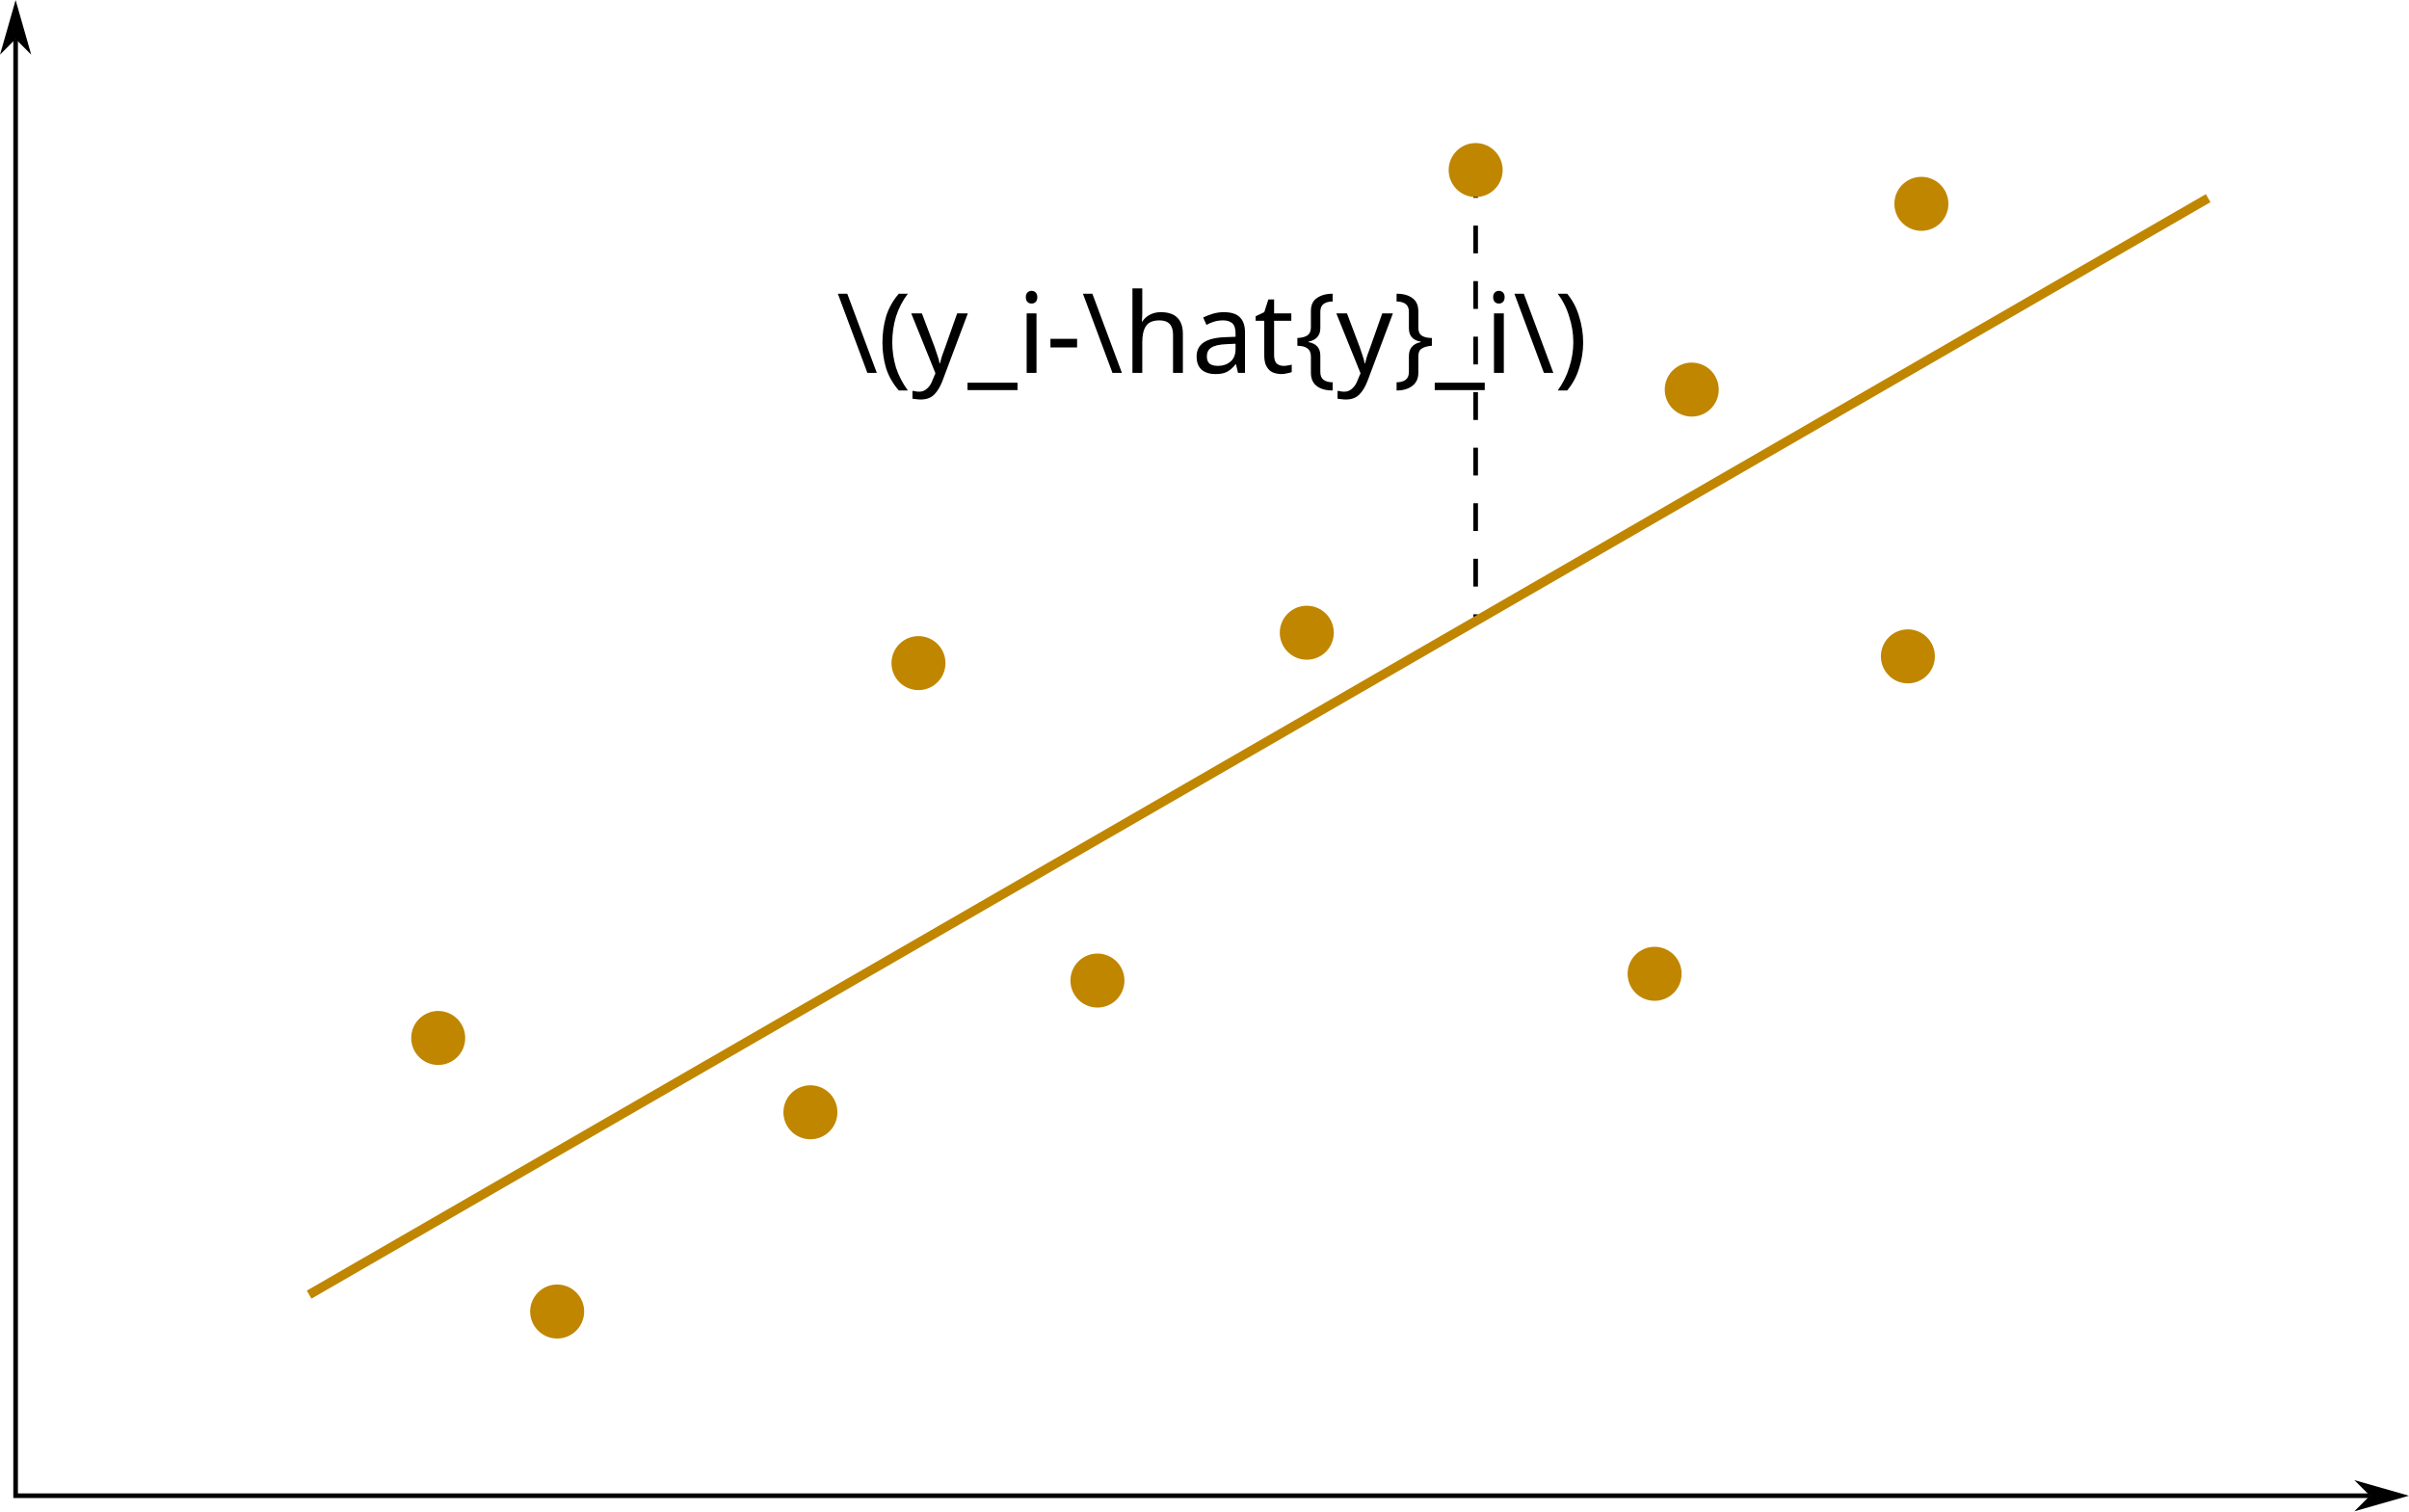
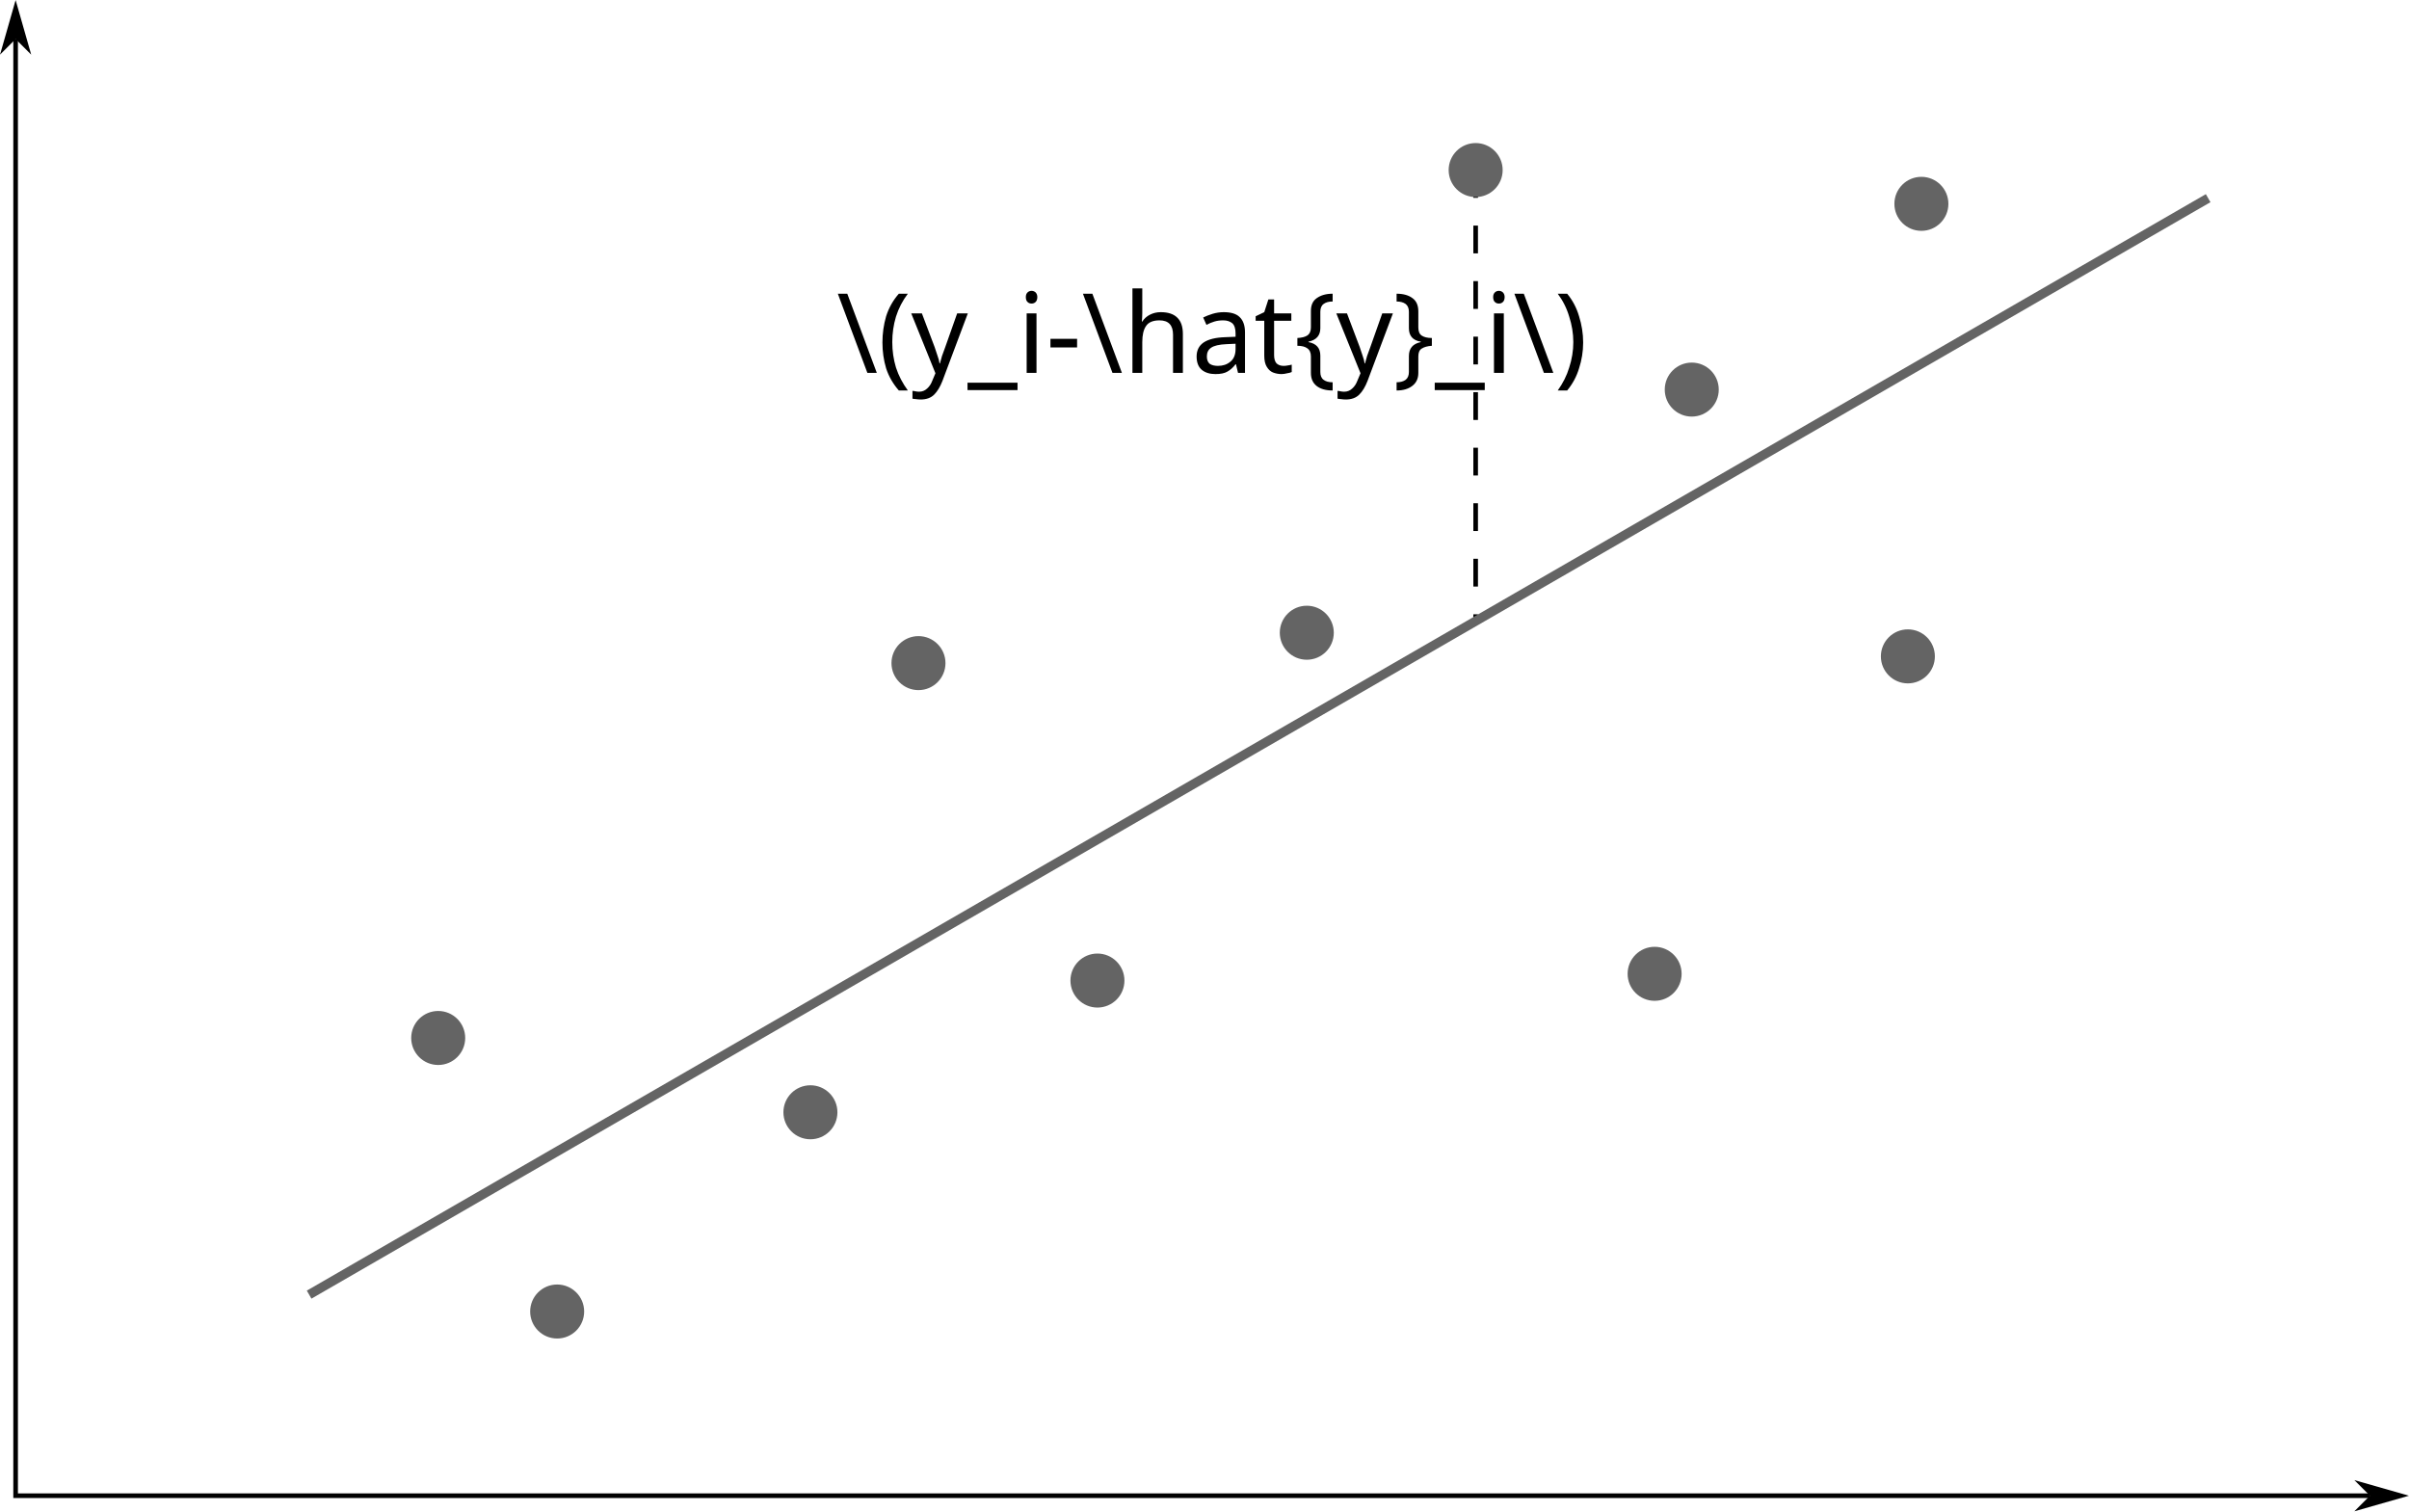
<svg xmlns="http://www.w3.org/2000/svg" xmlns:xlink="http://www.w3.org/1999/xlink" width="91.802mm" height="57.589mm" viewBox="0 0 91.802 57.589" version="1.1" id="svg5">
  <defs id="defs2">
    <marker style="overflow:visible" id="Arrow1L" refX="0" refY="0" orient="auto-start-reverse" markerWidth="12" markerHeight="6.75" viewBox="0 0 8.75 5" preserveAspectRatio="xMidYMid">
      <path style="fill:context-stroke;fill-rule:evenodd;stroke:none" d="M 0,0 5,-5 -12.5,0 5,5 Z" id="arrow1L" transform="scale(-0.5)" />
    </marker>
-     <color-profile name="Tela-embutida" xlink:href="../../../../.local/share/icc/edid-160067e8f544956d1cb3d616a4927506.icc" id="color-profile326" />
+     <color-profile name="Tela-embutida" xlink:href="../../../../.local/share/icc/edid-160067e8f544956d1cb3d616a4927506.icc" id="color-profile1352" />
  </defs>
  <g id="layer1" transform="translate(-59.09883,-59.11282)">
-     <path style="fill:#c08600;stroke:#000000;stroke-width:0.176;stroke-dasharray:1.058, 1.058;stroke-dashoffset:0;stroke-opacity:1;paint-order:markers fill stroke" d="M 115.333,65.593 V 82.78" id="path992" />
-     <path style="fill:#c08600;stroke:#c08600;stroke-width:0.353;stroke-dasharray:none;stroke-opacity:1;paint-order:markers fill stroke" d="M 70.879,108.445 143.247,66.664" id="path373" />
-     <circle style="fill:#c08600;stroke:none;stroke-width:0.176;stroke-dasharray:none;stroke-opacity:1;paint-order:markers fill stroke" id="path427" cx="75.798" cy="98.665" r="1.029" />
-     <circle style="fill:#c08600;stroke:none;stroke-width:0.176;stroke-dasharray:none;stroke-opacity:1;paint-order:markers fill stroke" id="path427-9" cx="100.92" cy="96.477" r="1.029" />
-     <circle style="fill:#c08600;stroke:none;stroke-width:0.176;stroke-dasharray:none;stroke-opacity:1;paint-order:markers fill stroke" id="path427-1" cx="108.898" cy="83.223" r="1.029" />
-     <circle style="fill:#c08600;stroke:none;stroke-width:0.176;stroke-dasharray:none;stroke-opacity:1;paint-order:markers fill stroke" id="path427-2" cx="131.804" cy="84.124" r="1.029" />
-     <circle style="fill:#c08600;stroke:none;stroke-width:0.176;stroke-dasharray:none;stroke-opacity:1;paint-order:markers fill stroke" id="path427-7" cx="132.319" cy="66.88" r="1.029" />
-     <circle style="fill:#c08600;stroke:none;stroke-width:0.176;stroke-dasharray:none;stroke-opacity:1;paint-order:markers fill stroke" id="path427-0" cx="89.982" cy="101.496" r="1.029" />
-     <circle style="fill:#c08600;stroke:none;stroke-width:0.176;stroke-dasharray:none;stroke-opacity:1;paint-order:markers fill stroke" id="path427-93" cx="115.333" cy="65.593" r="1.029" />
-     <circle style="fill:#c08600;stroke:none;stroke-width:0.176;stroke-dasharray:none;stroke-opacity:1;paint-order:markers fill stroke" id="path427-6" cx="122.153" cy="96.22" r="1.029" />
-     <circle style="fill:#c08600;stroke:none;stroke-width:0.176;stroke-dasharray:none;stroke-opacity:1;paint-order:markers fill stroke" id="path427-26" cx="94.1" cy="84.381" r="1.029" />
-     <circle style="fill:#c08600;stroke:none;stroke-width:0.176;stroke-dasharray:none;stroke-opacity:1;paint-order:markers fill stroke" id="path427-18" cx="123.568" cy="73.958" r="1.029" />
-     <circle style="fill:#c08600;stroke:none;stroke-width:0.176;stroke-dasharray:none;stroke-opacity:1;paint-order:markers fill stroke" id="path427-79" cx="80.331" cy="109.088" r="1.029" />
+     <path style="fill:#6b6b6b;stroke:#000000;stroke-width:0.176;stroke-dasharray:1.058, 1.058;stroke-dashoffset:0;stroke-opacity:1;paint-order:markers fill stroke" d="M 115.333,65.593 V 82.78" id="path992" />
+     <path style="fill:#000000;stroke:#646464;stroke-width:0.353;stroke-dasharray:none;stroke-opacity:1;paint-order:markers fill stroke" d="M 70.879,108.445 143.247,66.664" id="path373" />
+     <circle style="fill:#646464;stroke:none;stroke-width:0.176;stroke-dasharray:none;stroke-opacity:1;paint-order:markers fill stroke" id="path427" cx="75.798" cy="98.665" r="1.029" />
+     <circle style="fill:#646464;stroke:none;stroke-width:0.176;stroke-dasharray:none;stroke-opacity:1;paint-order:markers fill stroke" id="path427-9" cx="100.92" cy="96.477" r="1.029" />
+     <circle style="fill:#646464;stroke:none;stroke-width:0.176;stroke-dasharray:none;stroke-opacity:1;paint-order:markers fill stroke" id="path427-1" cx="108.898" cy="83.223" r="1.029" />
+     <circle style="fill:#646464;stroke:none;stroke-width:0.176;stroke-dasharray:none;stroke-opacity:1;paint-order:markers fill stroke" id="path427-2" cx="131.804" cy="84.124" r="1.029" />
+     <circle style="fill:#646464;stroke:none;stroke-width:0.176;stroke-dasharray:none;stroke-opacity:1;paint-order:markers fill stroke" id="path427-7" cx="132.319" cy="66.88" r="1.029" />
+     <circle style="fill:#646464;stroke:none;stroke-width:0.176;stroke-dasharray:none;stroke-opacity:1;paint-order:markers fill stroke" id="path427-0" cx="89.982" cy="101.496" r="1.029" />
+     <circle style="fill:#646464;stroke:none;stroke-width:0.176;stroke-dasharray:none;stroke-opacity:1;paint-order:markers fill stroke" id="path427-93" cx="115.333" cy="65.593" r="1.029" />
+     <circle style="fill:#646464;stroke:none;stroke-width:0.176;stroke-dasharray:none;stroke-opacity:1;paint-order:markers fill stroke" id="path427-6" cx="122.153" cy="96.22" r="1.029" />
+     <circle style="fill:#646464;stroke:none;stroke-width:0.176;stroke-dasharray:none;stroke-opacity:1;paint-order:markers fill stroke" id="path427-26" cx="94.1" cy="84.381" r="1.029" />
+     <circle style="fill:#646464;stroke:none;stroke-width:0.176;stroke-dasharray:none;stroke-opacity:1;paint-order:markers fill stroke" id="path427-18" cx="123.568" cy="73.958" r="1.029" />
+     <circle style="fill:#646464;stroke:none;stroke-width:0.176;stroke-dasharray:none;stroke-opacity:1;paint-order:markers fill stroke" id="path427-79" cx="80.331" cy="109.088" r="1.029" />
    <text xml:space="preserve" style="font-size:4.233px;font-family:NewComputerModern;-inkscape-font-specification:NewComputerModern;text-align:center;text-anchor:middle;fill:#000000;stroke:none;stroke-width:0.176;stroke-dasharray:none;stroke-dashoffset:0;stroke-opacity:1;paint-order:markers fill stroke" x="108.044" y="73.319" id="text2787">
      <tspan style="font-size:4.233px;fill:#000000;stroke:none;stroke-width:0.176" x="108.044" y="73.319" id="tspan4265">\(y_i-\hat{y}_i\)</tspan>
    </text>
    <path style="fill:none;stroke:#000000;stroke-width:0.176;stroke-dasharray:none;stroke-dashoffset:0;stroke-opacity:1;marker-start:url(#Arrow1L);marker-end:url(#Arrow1L);paint-order:markers fill stroke" d="M 59.694,60.601 V 116.107 H 149.413" id="path7778" />
  </g>
</svg>
